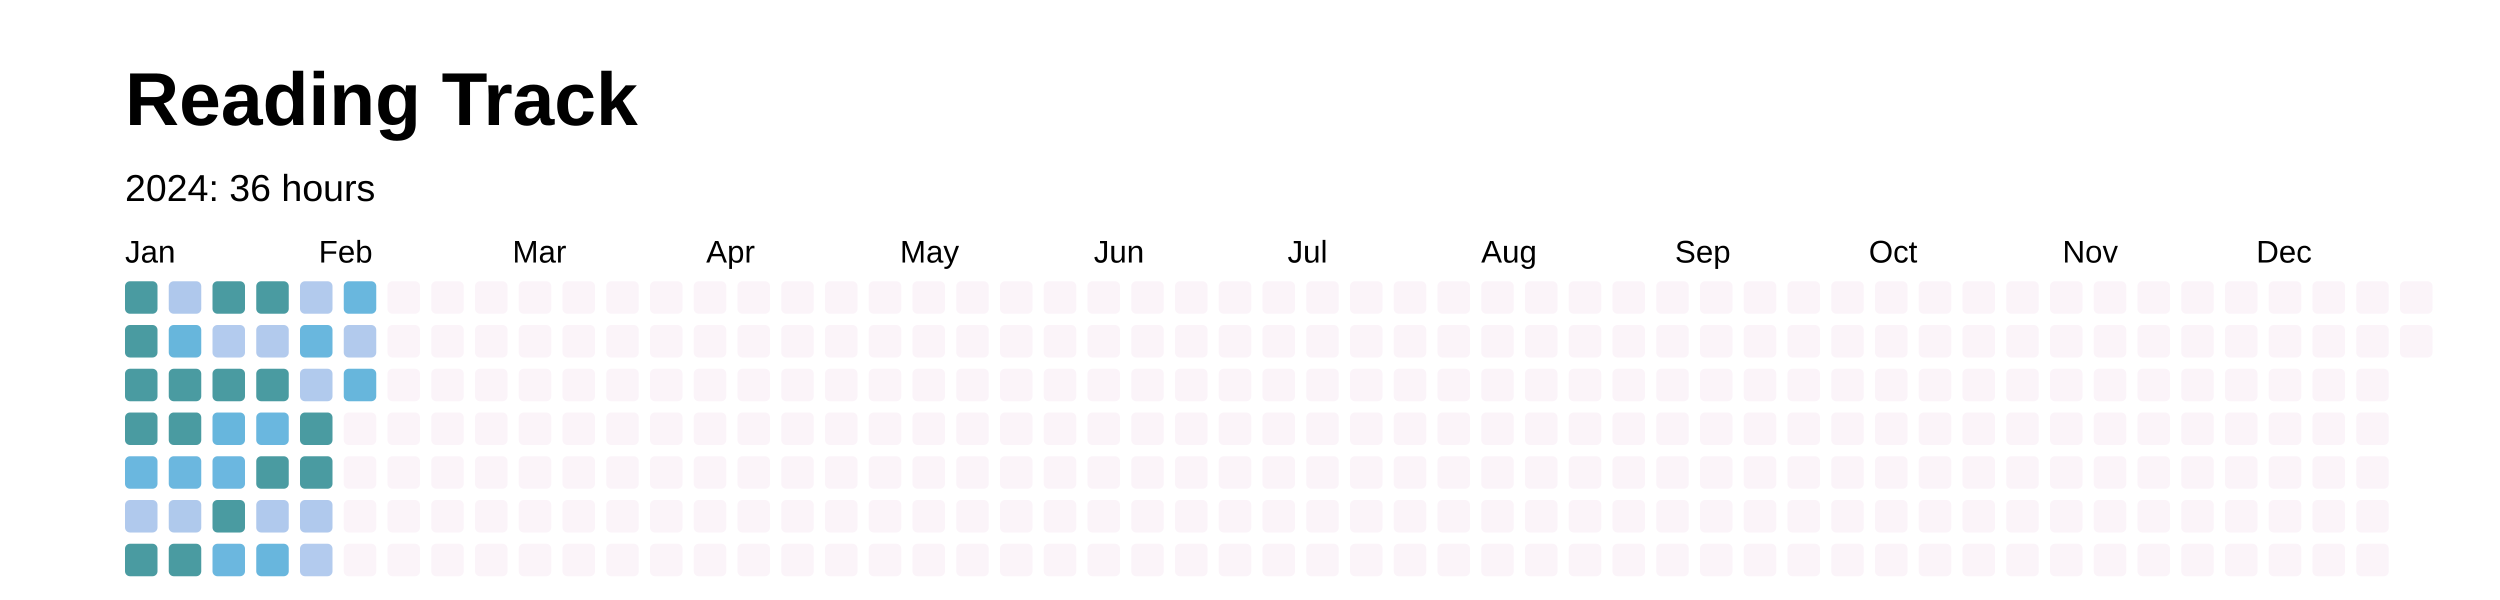
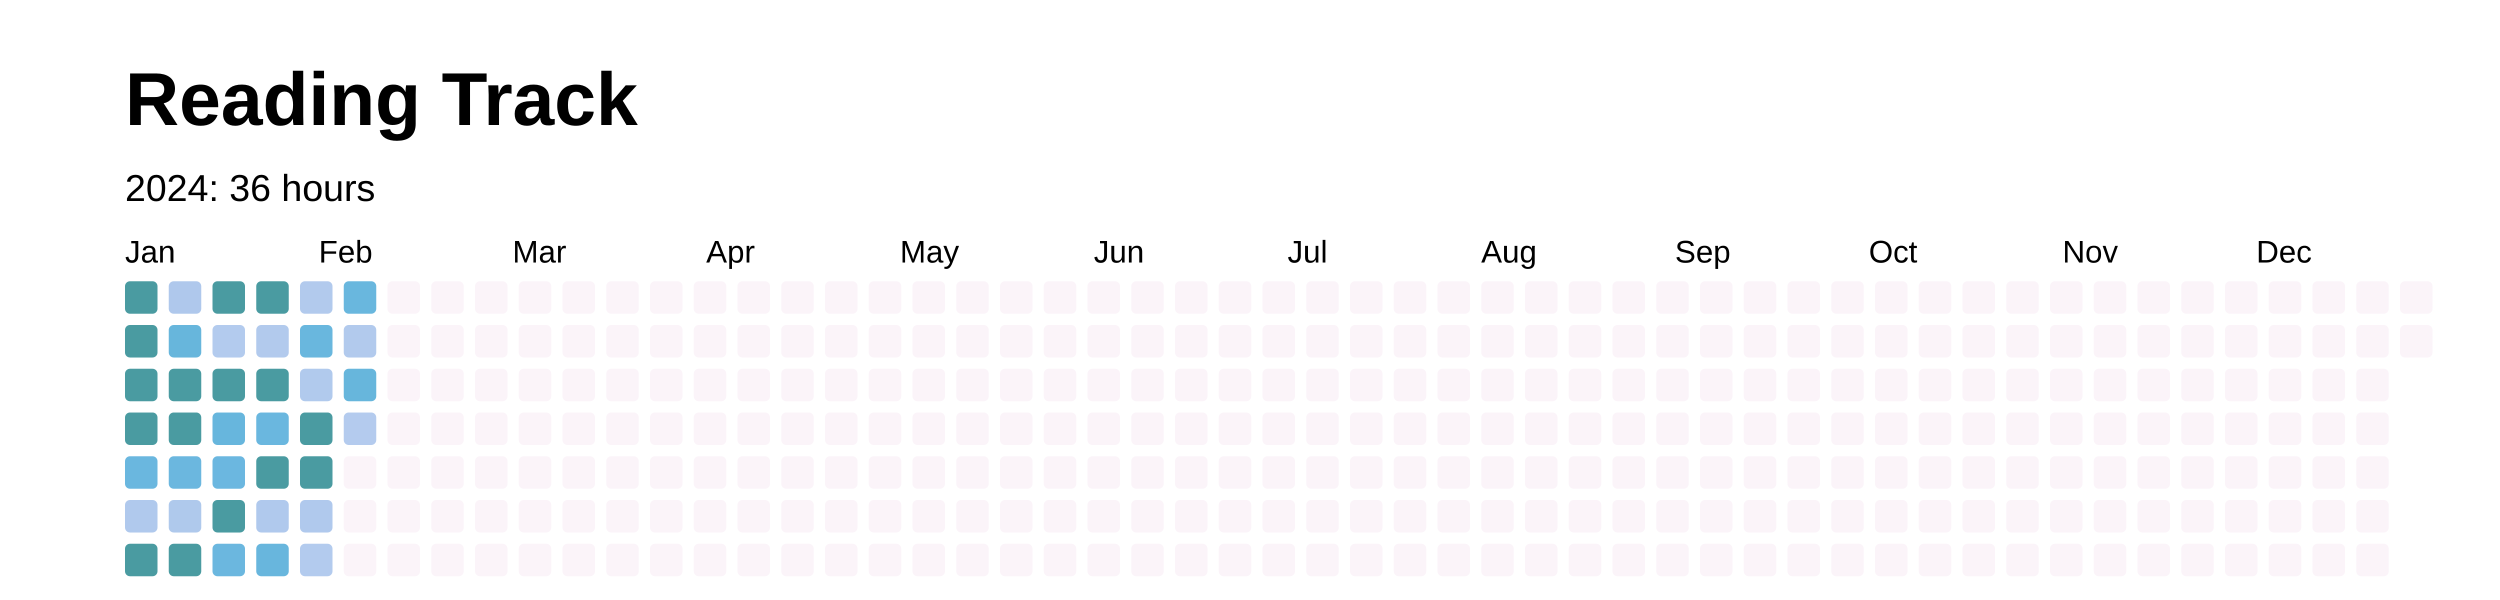
<svg xmlns="http://www.w3.org/2000/svg" baseProfile="full" height="48mm" version="1.1" viewBox="0,0,200,48" width="200mm">
  <defs />
  <rect fill="#FFFFFF" height="48" width="200" x="0" y="0" />
  <text fill="#000000" style="font-size:6px; font-family:Arial; font-weight:bold;" x="10" y="10">Reading Track</text>
  <text dominant-baseline="hanging" fill="#000000" style="font-size:3.0px; font-family:Arial;" x="10" y="14">2024: 36 hours</text>
  <text fill="#000000" style="font-size:2.5px; font-family:Arial" x="10.0" y="21.0">Jan</text>
  <text fill="#000000" style="font-size:2.5px; font-family:Arial" x="25.5" y="21.0">Feb</text>
  <text fill="#000000" style="font-size:2.5px; font-family:Arial" x="41.0" y="21.0">Mar</text>
  <text fill="#000000" style="font-size:2.5px; font-family:Arial" x="56.5" y="21.0">Apr</text>
  <text fill="#000000" style="font-size:2.5px; font-family:Arial" x="72.0" y="21.0">May</text>
  <text fill="#000000" style="font-size:2.5px; font-family:Arial" x="87.5" y="21.0">Jun</text>
  <text fill="#000000" style="font-size:2.5px; font-family:Arial" x="103.0" y="21.0">Jul</text>
  <text fill="#000000" style="font-size:2.5px; font-family:Arial" x="118.5" y="21.0">Aug</text>
  <text fill="#000000" style="font-size:2.5px; font-family:Arial" x="134.0" y="21.0">Sep</text>
  <text fill="#000000" style="font-size:2.5px; font-family:Arial" x="149.5" y="21.0">Oct</text>
  <text fill="#000000" style="font-size:2.5px; font-family:Arial" x="165.0" y="21.0">Nov</text>
  <text fill="#000000" style="font-size:2.5px; font-family:Arial" x="180.5" y="21.0">Dec</text>
  <rect fill="#4a9ba1" height="2.6" rx="0.4" ry="0.4" width="2.6" x="10.0" y="22.5" />
  <rect fill="#4a9ba1" height="2.6" rx="0.4" ry="0.4" width="2.6" x="10.0" y="26.0" />
  <rect fill="#4a9ba1" height="2.6" rx="0.4" ry="0.4" width="2.6" x="10.0" y="29.5" />
  <rect fill="#4a9ba1" height="2.6" rx="0.4" ry="0.4" width="2.6" x="10.0" y="33.0" />
  <rect fill="#6ab7df" height="2.6" rx="0.4" ry="0.4" width="2.6" x="10.0" y="36.5" />
  <rect fill="#b0c9ed" height="2.6" rx="0.4" ry="0.4" width="2.6" x="10.0" y="40.0" />
  <rect fill="#4a9ba1" height="2.6" rx="0.4" ry="0.4" width="2.6" x="10.0" y="43.5" />
  <rect fill="#afc8ec" height="2.6" rx="0.4" ry="0.4" width="2.6" x="13.5" y="22.5" />
  <rect fill="#67b6dc" height="2.6" rx="0.4" ry="0.4" width="2.6" x="13.5" y="26.0" />
  <rect fill="#4a9ba1" height="2.6" rx="0.4" ry="0.4" width="2.6" x="13.5" y="29.5" />
  <rect fill="#4a9ba1" height="2.6" rx="0.4" ry="0.4" width="2.6" x="13.5" y="33.0" />
  <rect fill="#6bb7df" height="2.6" rx="0.4" ry="0.4" width="2.6" x="13.5" y="36.5" />
  <rect fill="#afc9ec" height="2.6" rx="0.4" ry="0.4" width="2.6" x="13.5" y="40.0" />
  <rect fill="#4a9ba1" height="2.6" rx="0.4" ry="0.4" width="2.6" x="13.5" y="43.5" />
  <rect fill="#4a9ba1" height="2.6" rx="0.4" ry="0.4" width="2.6" x="17.0" y="22.5" />
  <rect fill="#b3cbee" height="2.6" rx="0.4" ry="0.4" width="2.6" x="17.0" y="26.0" />
  <rect fill="#4a9ba1" height="2.6" rx="0.4" ry="0.4" width="2.6" x="17.0" y="29.5" />
  <rect fill="#67b6dd" height="2.6" rx="0.4" ry="0.4" width="2.6" x="17.0" y="33.0" />
  <rect fill="#6bb7e0" height="2.6" rx="0.4" ry="0.4" width="2.6" x="17.0" y="36.5" />
  <rect fill="#4a9ba1" height="2.6" rx="0.4" ry="0.4" width="2.6" x="17.0" y="40.0" />
  <rect fill="#6bb7df" height="2.6" rx="0.4" ry="0.4" width="2.6" x="17.0" y="43.5" />
  <rect fill="#4a9ba1" height="2.6" rx="0.4" ry="0.4" width="2.6" x="20.5" y="22.5" />
  <rect fill="#b2caed" height="2.6" rx="0.4" ry="0.4" width="2.6" x="20.5" y="26.0" />
  <rect fill="#4a9ba1" height="2.6" rx="0.4" ry="0.4" width="2.6" x="20.5" y="29.5" />
  <rect fill="#6ab7df" height="2.6" rx="0.4" ry="0.4" width="2.6" x="20.5" y="33.0" />
  <rect fill="#4a9ba1" height="2.6" rx="0.4" ry="0.4" width="2.6" x="20.5" y="36.5" />
  <rect fill="#b0c9ed" height="2.6" rx="0.4" ry="0.4" width="2.6" x="20.5" y="40.0" />
  <rect fill="#68b6dd" height="2.6" rx="0.4" ry="0.4" width="2.6" x="20.5" y="43.5" />
  <rect fill="#b2caed" height="2.6" rx="0.4" ry="0.4" width="2.6" x="24.0" y="22.5" />
  <rect fill="#69b7de" height="2.6" rx="0.4" ry="0.4" width="2.6" x="24.0" y="26.0" />
  <rect fill="#b1caed" height="2.6" rx="0.4" ry="0.4" width="2.6" x="24.0" y="29.5" />
  <rect fill="#4a9ba1" height="2.6" rx="0.4" ry="0.4" width="2.6" x="24.0" y="33.0" />
  <rect fill="#4a9ba1" height="2.6" rx="0.4" ry="0.4" width="2.6" x="24.0" y="36.5" />
  <rect fill="#b0c9ed" height="2.6" rx="0.4" ry="0.4" width="2.6" x="24.0" y="40.0" />
  <rect fill="#b3cbee" height="2.6" rx="0.4" ry="0.4" width="2.6" x="24.0" y="43.5" />
  <rect fill="#69b7de" height="2.6" rx="0.4" ry="0.4" width="2.6" x="27.5" y="22.5" />
  <rect fill="#b2caed" height="2.6" rx="0.4" ry="0.4" width="2.6" x="27.5" y="26.0" />
  <rect fill="#67b6dc" height="2.6" rx="0.4" ry="0.4" width="2.6" x="27.5" y="29.5" />
-   <rect fill="#FBF4F9" height="2.6" rx="0.4" ry="0.4" width="2.6" x="27.5" y="33.0" />
+   <rect fill="#b4cbee" height="2.6" rx="0.4" ry="0.4" width="2.6" x="27.5" y="33.0" />
  <rect fill="#FBF4F9" height="2.6" rx="0.4" ry="0.4" width="2.6" x="27.5" y="36.5" />
  <rect fill="#FBF4F9" height="2.6" rx="0.4" ry="0.4" width="2.6" x="27.5" y="40.0" />
  <rect fill="#FBF4F9" height="2.6" rx="0.4" ry="0.4" width="2.6" x="27.5" y="43.5" />
  <rect fill="#FBF4F9" height="2.6" rx="0.4" ry="0.4" width="2.6" x="31.0" y="22.5" />
  <rect fill="#FBF4F9" height="2.6" rx="0.4" ry="0.4" width="2.6" x="31.0" y="26.0" />
  <rect fill="#FBF4F9" height="2.6" rx="0.4" ry="0.4" width="2.6" x="31.0" y="29.5" />
  <rect fill="#FBF4F9" height="2.6" rx="0.4" ry="0.4" width="2.6" x="31.0" y="33.0" />
  <rect fill="#FBF4F9" height="2.6" rx="0.4" ry="0.4" width="2.6" x="31.0" y="36.5" />
  <rect fill="#FBF4F9" height="2.6" rx="0.4" ry="0.4" width="2.6" x="31.0" y="40.0" />
  <rect fill="#FBF4F9" height="2.6" rx="0.4" ry="0.4" width="2.6" x="31.0" y="43.5" />
  <rect fill="#FBF4F9" height="2.6" rx="0.4" ry="0.4" width="2.6" x="34.5" y="22.5" />
  <rect fill="#FBF4F9" height="2.6" rx="0.4" ry="0.4" width="2.6" x="34.5" y="26.0" />
  <rect fill="#FBF4F9" height="2.6" rx="0.4" ry="0.4" width="2.6" x="34.5" y="29.5" />
  <rect fill="#FBF4F9" height="2.6" rx="0.4" ry="0.4" width="2.6" x="34.5" y="33.0" />
  <rect fill="#FBF4F9" height="2.6" rx="0.4" ry="0.4" width="2.6" x="34.5" y="36.5" />
  <rect fill="#FBF4F9" height="2.6" rx="0.4" ry="0.4" width="2.6" x="34.5" y="40.0" />
  <rect fill="#FBF4F9" height="2.6" rx="0.4" ry="0.4" width="2.6" x="34.5" y="43.5" />
  <rect fill="#FBF4F9" height="2.6" rx="0.4" ry="0.4" width="2.6" x="38.0" y="22.5" />
  <rect fill="#FBF4F9" height="2.6" rx="0.4" ry="0.4" width="2.6" x="38.0" y="26.0" />
  <rect fill="#FBF4F9" height="2.6" rx="0.4" ry="0.4" width="2.6" x="38.0" y="29.5" />
  <rect fill="#FBF4F9" height="2.6" rx="0.4" ry="0.4" width="2.6" x="38.0" y="33.0" />
  <rect fill="#FBF4F9" height="2.6" rx="0.4" ry="0.4" width="2.6" x="38.0" y="36.5" />
  <rect fill="#FBF4F9" height="2.6" rx="0.4" ry="0.4" width="2.6" x="38.0" y="40.0" />
  <rect fill="#FBF4F9" height="2.6" rx="0.4" ry="0.4" width="2.6" x="38.0" y="43.5" />
  <rect fill="#FBF4F9" height="2.6" rx="0.4" ry="0.4" width="2.6" x="41.5" y="22.5" />
  <rect fill="#FBF4F9" height="2.6" rx="0.4" ry="0.4" width="2.6" x="41.5" y="26.0" />
  <rect fill="#FBF4F9" height="2.6" rx="0.4" ry="0.4" width="2.6" x="41.5" y="29.5" />
  <rect fill="#FBF4F9" height="2.6" rx="0.4" ry="0.4" width="2.6" x="41.5" y="33.0" />
  <rect fill="#FBF4F9" height="2.6" rx="0.4" ry="0.4" width="2.6" x="41.5" y="36.5" />
  <rect fill="#FBF4F9" height="2.6" rx="0.4" ry="0.4" width="2.6" x="41.5" y="40.0" />
  <rect fill="#FBF4F9" height="2.6" rx="0.4" ry="0.4" width="2.6" x="41.5" y="43.5" />
  <rect fill="#FBF4F9" height="2.6" rx="0.4" ry="0.4" width="2.6" x="45.0" y="22.5" />
  <rect fill="#FBF4F9" height="2.6" rx="0.4" ry="0.4" width="2.6" x="45.0" y="26.0" />
  <rect fill="#FBF4F9" height="2.6" rx="0.4" ry="0.4" width="2.6" x="45.0" y="29.5" />
  <rect fill="#FBF4F9" height="2.6" rx="0.4" ry="0.4" width="2.6" x="45.0" y="33.0" />
  <rect fill="#FBF4F9" height="2.6" rx="0.4" ry="0.4" width="2.6" x="45.0" y="36.5" />
  <rect fill="#FBF4F9" height="2.6" rx="0.4" ry="0.4" width="2.6" x="45.0" y="40.0" />
  <rect fill="#FBF4F9" height="2.6" rx="0.4" ry="0.4" width="2.6" x="45.0" y="43.5" />
  <rect fill="#FBF4F9" height="2.6" rx="0.4" ry="0.4" width="2.6" x="48.5" y="22.5" />
  <rect fill="#FBF4F9" height="2.6" rx="0.4" ry="0.4" width="2.6" x="48.5" y="26.0" />
  <rect fill="#FBF4F9" height="2.6" rx="0.4" ry="0.4" width="2.6" x="48.5" y="29.5" />
  <rect fill="#FBF4F9" height="2.6" rx="0.4" ry="0.4" width="2.6" x="48.5" y="33.0" />
  <rect fill="#FBF4F9" height="2.6" rx="0.4" ry="0.4" width="2.6" x="48.5" y="36.5" />
  <rect fill="#FBF4F9" height="2.6" rx="0.4" ry="0.4" width="2.6" x="48.5" y="40.0" />
  <rect fill="#FBF4F9" height="2.6" rx="0.4" ry="0.4" width="2.6" x="48.5" y="43.5" />
  <rect fill="#FBF4F9" height="2.6" rx="0.4" ry="0.4" width="2.6" x="52.0" y="22.5" />
  <rect fill="#FBF4F9" height="2.6" rx="0.4" ry="0.4" width="2.6" x="52.0" y="26.0" />
  <rect fill="#FBF4F9" height="2.6" rx="0.4" ry="0.4" width="2.6" x="52.0" y="29.5" />
  <rect fill="#FBF4F9" height="2.6" rx="0.4" ry="0.4" width="2.6" x="52.0" y="33.0" />
  <rect fill="#FBF4F9" height="2.6" rx="0.4" ry="0.4" width="2.6" x="52.0" y="36.5" />
  <rect fill="#FBF4F9" height="2.6" rx="0.4" ry="0.4" width="2.6" x="52.0" y="40.0" />
  <rect fill="#FBF4F9" height="2.6" rx="0.4" ry="0.4" width="2.6" x="52.0" y="43.5" />
  <rect fill="#FBF4F9" height="2.6" rx="0.4" ry="0.4" width="2.6" x="55.5" y="22.5" />
  <rect fill="#FBF4F9" height="2.6" rx="0.4" ry="0.4" width="2.6" x="55.5" y="26.0" />
  <rect fill="#FBF4F9" height="2.6" rx="0.4" ry="0.4" width="2.6" x="55.5" y="29.5" />
  <rect fill="#FBF4F9" height="2.6" rx="0.4" ry="0.4" width="2.6" x="55.5" y="33.0" />
  <rect fill="#FBF4F9" height="2.6" rx="0.4" ry="0.4" width="2.6" x="55.5" y="36.5" />
  <rect fill="#FBF4F9" height="2.6" rx="0.4" ry="0.4" width="2.6" x="55.5" y="40.0" />
  <rect fill="#FBF4F9" height="2.6" rx="0.4" ry="0.4" width="2.6" x="55.5" y="43.5" />
  <rect fill="#FBF4F9" height="2.6" rx="0.4" ry="0.4" width="2.6" x="59.0" y="22.5" />
  <rect fill="#FBF4F9" height="2.6" rx="0.4" ry="0.4" width="2.6" x="59.0" y="26.0" />
  <rect fill="#FBF4F9" height="2.6" rx="0.4" ry="0.4" width="2.6" x="59.0" y="29.5" />
  <rect fill="#FBF4F9" height="2.6" rx="0.4" ry="0.4" width="2.6" x="59.0" y="33.0" />
  <rect fill="#FBF4F9" height="2.6" rx="0.4" ry="0.4" width="2.6" x="59.0" y="36.5" />
  <rect fill="#FBF4F9" height="2.6" rx="0.4" ry="0.4" width="2.6" x="59.0" y="40.0" />
  <rect fill="#FBF4F9" height="2.6" rx="0.4" ry="0.4" width="2.6" x="59.0" y="43.5" />
  <rect fill="#FBF4F9" height="2.6" rx="0.4" ry="0.4" width="2.6" x="62.5" y="22.5" />
  <rect fill="#FBF4F9" height="2.6" rx="0.4" ry="0.4" width="2.6" x="62.5" y="26.0" />
  <rect fill="#FBF4F9" height="2.6" rx="0.4" ry="0.4" width="2.6" x="62.5" y="29.5" />
  <rect fill="#FBF4F9" height="2.6" rx="0.4" ry="0.4" width="2.6" x="62.5" y="33.0" />
  <rect fill="#FBF4F9" height="2.6" rx="0.4" ry="0.4" width="2.6" x="62.5" y="36.5" />
  <rect fill="#FBF4F9" height="2.6" rx="0.4" ry="0.4" width="2.6" x="62.5" y="40.0" />
  <rect fill="#FBF4F9" height="2.6" rx="0.4" ry="0.4" width="2.6" x="62.5" y="43.5" />
  <rect fill="#FBF4F9" height="2.6" rx="0.4" ry="0.4" width="2.6" x="66.0" y="22.5" />
  <rect fill="#FBF4F9" height="2.6" rx="0.4" ry="0.4" width="2.6" x="66.0" y="26.0" />
  <rect fill="#FBF4F9" height="2.6" rx="0.4" ry="0.4" width="2.6" x="66.0" y="29.5" />
  <rect fill="#FBF4F9" height="2.6" rx="0.4" ry="0.4" width="2.6" x="66.0" y="33.0" />
  <rect fill="#FBF4F9" height="2.6" rx="0.4" ry="0.4" width="2.6" x="66.0" y="36.5" />
  <rect fill="#FBF4F9" height="2.6" rx="0.4" ry="0.4" width="2.6" x="66.0" y="40.0" />
  <rect fill="#FBF4F9" height="2.6" rx="0.4" ry="0.4" width="2.6" x="66.0" y="43.5" />
  <rect fill="#FBF4F9" height="2.6" rx="0.4" ry="0.4" width="2.6" x="69.5" y="22.5" />
  <rect fill="#FBF4F9" height="2.6" rx="0.4" ry="0.4" width="2.6" x="69.5" y="26.0" />
  <rect fill="#FBF4F9" height="2.6" rx="0.4" ry="0.4" width="2.6" x="69.5" y="29.5" />
  <rect fill="#FBF4F9" height="2.6" rx="0.4" ry="0.4" width="2.6" x="69.5" y="33.0" />
  <rect fill="#FBF4F9" height="2.6" rx="0.4" ry="0.4" width="2.6" x="69.5" y="36.5" />
  <rect fill="#FBF4F9" height="2.6" rx="0.4" ry="0.4" width="2.6" x="69.5" y="40.0" />
  <rect fill="#FBF4F9" height="2.6" rx="0.4" ry="0.4" width="2.6" x="69.5" y="43.5" />
  <rect fill="#FBF4F9" height="2.6" rx="0.4" ry="0.4" width="2.6" x="73.0" y="22.5" />
  <rect fill="#FBF4F9" height="2.6" rx="0.4" ry="0.4" width="2.6" x="73.0" y="26.0" />
  <rect fill="#FBF4F9" height="2.6" rx="0.4" ry="0.4" width="2.6" x="73.0" y="29.5" />
  <rect fill="#FBF4F9" height="2.6" rx="0.4" ry="0.4" width="2.6" x="73.0" y="33.0" />
  <rect fill="#FBF4F9" height="2.6" rx="0.4" ry="0.4" width="2.6" x="73.0" y="36.5" />
  <rect fill="#FBF4F9" height="2.6" rx="0.4" ry="0.4" width="2.6" x="73.0" y="40.0" />
  <rect fill="#FBF4F9" height="2.6" rx="0.4" ry="0.4" width="2.6" x="73.0" y="43.5" />
  <rect fill="#FBF4F9" height="2.6" rx="0.4" ry="0.4" width="2.6" x="76.5" y="22.5" />
  <rect fill="#FBF4F9" height="2.6" rx="0.4" ry="0.4" width="2.6" x="76.5" y="26.0" />
  <rect fill="#FBF4F9" height="2.6" rx="0.4" ry="0.4" width="2.6" x="76.5" y="29.5" />
  <rect fill="#FBF4F9" height="2.6" rx="0.4" ry="0.4" width="2.6" x="76.5" y="33.0" />
  <rect fill="#FBF4F9" height="2.6" rx="0.4" ry="0.4" width="2.6" x="76.5" y="36.5" />
  <rect fill="#FBF4F9" height="2.6" rx="0.4" ry="0.4" width="2.6" x="76.5" y="40.0" />
  <rect fill="#FBF4F9" height="2.6" rx="0.4" ry="0.4" width="2.6" x="76.5" y="43.5" />
  <rect fill="#FBF4F9" height="2.6" rx="0.4" ry="0.4" width="2.6" x="80.0" y="22.5" />
  <rect fill="#FBF4F9" height="2.6" rx="0.4" ry="0.4" width="2.6" x="80.0" y="26.0" />
  <rect fill="#FBF4F9" height="2.6" rx="0.4" ry="0.4" width="2.6" x="80.0" y="29.5" />
  <rect fill="#FBF4F9" height="2.6" rx="0.4" ry="0.4" width="2.6" x="80.0" y="33.0" />
  <rect fill="#FBF4F9" height="2.6" rx="0.4" ry="0.4" width="2.6" x="80.0" y="36.5" />
  <rect fill="#FBF4F9" height="2.6" rx="0.4" ry="0.4" width="2.6" x="80.0" y="40.0" />
  <rect fill="#FBF4F9" height="2.6" rx="0.4" ry="0.4" width="2.6" x="80.0" y="43.5" />
  <rect fill="#FBF4F9" height="2.6" rx="0.4" ry="0.4" width="2.6" x="83.5" y="22.5" />
  <rect fill="#FBF4F9" height="2.6" rx="0.4" ry="0.4" width="2.6" x="83.5" y="26.0" />
  <rect fill="#FBF4F9" height="2.6" rx="0.4" ry="0.4" width="2.6" x="83.5" y="29.5" />
  <rect fill="#FBF4F9" height="2.6" rx="0.4" ry="0.4" width="2.6" x="83.5" y="33.0" />
  <rect fill="#FBF4F9" height="2.6" rx="0.4" ry="0.4" width="2.6" x="83.5" y="36.5" />
  <rect fill="#FBF4F9" height="2.6" rx="0.4" ry="0.4" width="2.6" x="83.5" y="40.0" />
  <rect fill="#FBF4F9" height="2.6" rx="0.4" ry="0.4" width="2.6" x="83.5" y="43.5" />
  <rect fill="#FBF4F9" height="2.6" rx="0.4" ry="0.4" width="2.6" x="87.0" y="22.5" />
  <rect fill="#FBF4F9" height="2.6" rx="0.4" ry="0.4" width="2.6" x="87.0" y="26.0" />
  <rect fill="#FBF4F9" height="2.6" rx="0.4" ry="0.4" width="2.6" x="87.0" y="29.5" />
  <rect fill="#FBF4F9" height="2.6" rx="0.4" ry="0.4" width="2.6" x="87.0" y="33.0" />
  <rect fill="#FBF4F9" height="2.6" rx="0.4" ry="0.4" width="2.6" x="87.0" y="36.5" />
  <rect fill="#FBF4F9" height="2.6" rx="0.4" ry="0.4" width="2.6" x="87.0" y="40.0" />
  <rect fill="#FBF4F9" height="2.6" rx="0.4" ry="0.4" width="2.6" x="87.0" y="43.5" />
  <rect fill="#FBF4F9" height="2.6" rx="0.4" ry="0.4" width="2.6" x="90.5" y="22.5" />
  <rect fill="#FBF4F9" height="2.6" rx="0.4" ry="0.4" width="2.6" x="90.5" y="26.0" />
  <rect fill="#FBF4F9" height="2.6" rx="0.4" ry="0.4" width="2.6" x="90.5" y="29.5" />
  <rect fill="#FBF4F9" height="2.6" rx="0.4" ry="0.4" width="2.6" x="90.5" y="33.0" />
  <rect fill="#FBF4F9" height="2.6" rx="0.4" ry="0.4" width="2.6" x="90.5" y="36.5" />
  <rect fill="#FBF4F9" height="2.6" rx="0.4" ry="0.4" width="2.6" x="90.5" y="40.0" />
  <rect fill="#FBF4F9" height="2.6" rx="0.4" ry="0.4" width="2.6" x="90.5" y="43.5" />
  <rect fill="#FBF4F9" height="2.6" rx="0.4" ry="0.4" width="2.6" x="94.0" y="22.5" />
  <rect fill="#FBF4F9" height="2.6" rx="0.4" ry="0.4" width="2.6" x="94.0" y="26.0" />
  <rect fill="#FBF4F9" height="2.6" rx="0.4" ry="0.4" width="2.6" x="94.0" y="29.5" />
  <rect fill="#FBF4F9" height="2.6" rx="0.4" ry="0.4" width="2.6" x="94.0" y="33.0" />
  <rect fill="#FBF4F9" height="2.6" rx="0.4" ry="0.4" width="2.6" x="94.0" y="36.5" />
  <rect fill="#FBF4F9" height="2.6" rx="0.4" ry="0.4" width="2.6" x="94.0" y="40.0" />
  <rect fill="#FBF4F9" height="2.6" rx="0.4" ry="0.4" width="2.6" x="94.0" y="43.5" />
  <rect fill="#FBF4F9" height="2.6" rx="0.4" ry="0.4" width="2.6" x="97.5" y="22.5" />
  <rect fill="#FBF4F9" height="2.6" rx="0.4" ry="0.4" width="2.6" x="97.5" y="26.0" />
  <rect fill="#FBF4F9" height="2.6" rx="0.4" ry="0.4" width="2.6" x="97.5" y="29.5" />
  <rect fill="#FBF4F9" height="2.6" rx="0.4" ry="0.4" width="2.6" x="97.5" y="33.0" />
  <rect fill="#FBF4F9" height="2.6" rx="0.4" ry="0.4" width="2.6" x="97.5" y="36.5" />
  <rect fill="#FBF4F9" height="2.6" rx="0.4" ry="0.4" width="2.6" x="97.5" y="40.0" />
  <rect fill="#FBF4F9" height="2.6" rx="0.4" ry="0.4" width="2.6" x="97.5" y="43.5" />
  <rect fill="#FBF4F9" height="2.6" rx="0.4" ry="0.4" width="2.6" x="101.0" y="22.5" />
  <rect fill="#FBF4F9" height="2.6" rx="0.4" ry="0.4" width="2.6" x="101.0" y="26.0" />
  <rect fill="#FBF4F9" height="2.6" rx="0.4" ry="0.4" width="2.6" x="101.0" y="29.5" />
  <rect fill="#FBF4F9" height="2.6" rx="0.4" ry="0.4" width="2.6" x="101.0" y="33.0" />
  <rect fill="#FBF4F9" height="2.6" rx="0.4" ry="0.4" width="2.6" x="101.0" y="36.5" />
  <rect fill="#FBF4F9" height="2.6" rx="0.4" ry="0.4" width="2.6" x="101.0" y="40.0" />
  <rect fill="#FBF4F9" height="2.6" rx="0.4" ry="0.4" width="2.6" x="101.0" y="43.5" />
  <rect fill="#FBF4F9" height="2.6" rx="0.4" ry="0.4" width="2.6" x="104.5" y="22.5" />
  <rect fill="#FBF4F9" height="2.6" rx="0.4" ry="0.4" width="2.6" x="104.5" y="26.0" />
  <rect fill="#FBF4F9" height="2.6" rx="0.4" ry="0.4" width="2.6" x="104.5" y="29.5" />
  <rect fill="#FBF4F9" height="2.6" rx="0.4" ry="0.4" width="2.6" x="104.5" y="33.0" />
  <rect fill="#FBF4F9" height="2.6" rx="0.4" ry="0.4" width="2.6" x="104.5" y="36.5" />
  <rect fill="#FBF4F9" height="2.6" rx="0.4" ry="0.4" width="2.6" x="104.5" y="40.0" />
  <rect fill="#FBF4F9" height="2.6" rx="0.4" ry="0.4" width="2.6" x="104.5" y="43.5" />
  <rect fill="#FBF4F9" height="2.6" rx="0.4" ry="0.4" width="2.6" x="108.0" y="22.5" />
  <rect fill="#FBF4F9" height="2.6" rx="0.4" ry="0.4" width="2.6" x="108.0" y="26.0" />
  <rect fill="#FBF4F9" height="2.6" rx="0.4" ry="0.4" width="2.6" x="108.0" y="29.5" />
  <rect fill="#FBF4F9" height="2.6" rx="0.4" ry="0.4" width="2.6" x="108.0" y="33.0" />
  <rect fill="#FBF4F9" height="2.6" rx="0.4" ry="0.4" width="2.6" x="108.0" y="36.5" />
  <rect fill="#FBF4F9" height="2.6" rx="0.4" ry="0.4" width="2.6" x="108.0" y="40.0" />
  <rect fill="#FBF4F9" height="2.6" rx="0.4" ry="0.4" width="2.6" x="108.0" y="43.5" />
  <rect fill="#FBF4F9" height="2.6" rx="0.4" ry="0.4" width="2.6" x="111.5" y="22.5" />
  <rect fill="#FBF4F9" height="2.6" rx="0.4" ry="0.4" width="2.6" x="111.5" y="26.0" />
  <rect fill="#FBF4F9" height="2.6" rx="0.4" ry="0.4" width="2.6" x="111.5" y="29.5" />
  <rect fill="#FBF4F9" height="2.6" rx="0.4" ry="0.4" width="2.6" x="111.5" y="33.0" />
  <rect fill="#FBF4F9" height="2.6" rx="0.4" ry="0.4" width="2.6" x="111.5" y="36.5" />
  <rect fill="#FBF4F9" height="2.6" rx="0.4" ry="0.4" width="2.6" x="111.5" y="40.0" />
  <rect fill="#FBF4F9" height="2.6" rx="0.4" ry="0.4" width="2.6" x="111.5" y="43.5" />
  <rect fill="#FBF4F9" height="2.6" rx="0.4" ry="0.4" width="2.6" x="115.0" y="22.5" />
  <rect fill="#FBF4F9" height="2.6" rx="0.4" ry="0.4" width="2.6" x="115.0" y="26.0" />
  <rect fill="#FBF4F9" height="2.6" rx="0.4" ry="0.4" width="2.6" x="115.0" y="29.5" />
  <rect fill="#FBF4F9" height="2.6" rx="0.4" ry="0.4" width="2.6" x="115.0" y="33.0" />
  <rect fill="#FBF4F9" height="2.6" rx="0.4" ry="0.4" width="2.6" x="115.0" y="36.5" />
  <rect fill="#FBF4F9" height="2.6" rx="0.4" ry="0.4" width="2.6" x="115.0" y="40.0" />
  <rect fill="#FBF4F9" height="2.6" rx="0.4" ry="0.4" width="2.6" x="115.0" y="43.5" />
  <rect fill="#FBF4F9" height="2.6" rx="0.4" ry="0.4" width="2.6" x="118.5" y="22.5" />
  <rect fill="#FBF4F9" height="2.6" rx="0.4" ry="0.4" width="2.6" x="118.5" y="26.0" />
  <rect fill="#FBF4F9" height="2.6" rx="0.4" ry="0.4" width="2.6" x="118.5" y="29.5" />
  <rect fill="#FBF4F9" height="2.6" rx="0.4" ry="0.4" width="2.6" x="118.5" y="33.0" />
  <rect fill="#FBF4F9" height="2.6" rx="0.4" ry="0.4" width="2.6" x="118.5" y="36.5" />
  <rect fill="#FBF4F9" height="2.6" rx="0.4" ry="0.4" width="2.6" x="118.5" y="40.0" />
  <rect fill="#FBF4F9" height="2.6" rx="0.4" ry="0.4" width="2.6" x="118.5" y="43.5" />
  <rect fill="#FBF4F9" height="2.6" rx="0.4" ry="0.4" width="2.6" x="122.0" y="22.5" />
  <rect fill="#FBF4F9" height="2.6" rx="0.4" ry="0.4" width="2.6" x="122.0" y="26.0" />
  <rect fill="#FBF4F9" height="2.6" rx="0.4" ry="0.4" width="2.6" x="122.0" y="29.5" />
  <rect fill="#FBF4F9" height="2.6" rx="0.4" ry="0.4" width="2.6" x="122.0" y="33.0" />
  <rect fill="#FBF4F9" height="2.6" rx="0.4" ry="0.4" width="2.6" x="122.0" y="36.5" />
  <rect fill="#FBF4F9" height="2.6" rx="0.4" ry="0.4" width="2.6" x="122.0" y="40.0" />
  <rect fill="#FBF4F9" height="2.6" rx="0.4" ry="0.4" width="2.6" x="122.0" y="43.5" />
  <rect fill="#FBF4F9" height="2.6" rx="0.4" ry="0.4" width="2.6" x="125.5" y="22.5" />
  <rect fill="#FBF4F9" height="2.6" rx="0.4" ry="0.4" width="2.6" x="125.5" y="26.0" />
  <rect fill="#FBF4F9" height="2.6" rx="0.4" ry="0.4" width="2.6" x="125.5" y="29.5" />
  <rect fill="#FBF4F9" height="2.6" rx="0.4" ry="0.4" width="2.6" x="125.5" y="33.0" />
  <rect fill="#FBF4F9" height="2.6" rx="0.4" ry="0.4" width="2.6" x="125.5" y="36.5" />
  <rect fill="#FBF4F9" height="2.6" rx="0.4" ry="0.4" width="2.6" x="125.5" y="40.0" />
  <rect fill="#FBF4F9" height="2.6" rx="0.4" ry="0.4" width="2.6" x="125.5" y="43.5" />
  <rect fill="#FBF4F9" height="2.6" rx="0.4" ry="0.4" width="2.6" x="129.0" y="22.5" />
  <rect fill="#FBF4F9" height="2.6" rx="0.4" ry="0.4" width="2.6" x="129.0" y="26.0" />
  <rect fill="#FBF4F9" height="2.6" rx="0.4" ry="0.4" width="2.6" x="129.0" y="29.5" />
  <rect fill="#FBF4F9" height="2.6" rx="0.4" ry="0.4" width="2.6" x="129.0" y="33.0" />
  <rect fill="#FBF4F9" height="2.6" rx="0.4" ry="0.4" width="2.6" x="129.0" y="36.5" />
  <rect fill="#FBF4F9" height="2.6" rx="0.4" ry="0.4" width="2.6" x="129.0" y="40.0" />
  <rect fill="#FBF4F9" height="2.6" rx="0.4" ry="0.4" width="2.6" x="129.0" y="43.5" />
  <rect fill="#FBF4F9" height="2.6" rx="0.4" ry="0.4" width="2.6" x="132.5" y="22.5" />
  <rect fill="#FBF4F9" height="2.6" rx="0.4" ry="0.4" width="2.6" x="132.5" y="26.0" />
  <rect fill="#FBF4F9" height="2.6" rx="0.4" ry="0.4" width="2.6" x="132.5" y="29.5" />
  <rect fill="#FBF4F9" height="2.6" rx="0.4" ry="0.4" width="2.6" x="132.5" y="33.0" />
  <rect fill="#FBF4F9" height="2.6" rx="0.4" ry="0.4" width="2.6" x="132.5" y="36.5" />
  <rect fill="#FBF4F9" height="2.6" rx="0.4" ry="0.4" width="2.6" x="132.5" y="40.0" />
  <rect fill="#FBF4F9" height="2.6" rx="0.4" ry="0.4" width="2.6" x="132.5" y="43.5" />
  <rect fill="#FBF4F9" height="2.6" rx="0.4" ry="0.4" width="2.6" x="136.0" y="22.5" />
  <rect fill="#FBF4F9" height="2.6" rx="0.4" ry="0.4" width="2.6" x="136.0" y="26.0" />
  <rect fill="#FBF4F9" height="2.6" rx="0.4" ry="0.4" width="2.6" x="136.0" y="29.5" />
  <rect fill="#FBF4F9" height="2.6" rx="0.4" ry="0.4" width="2.6" x="136.0" y="33.0" />
  <rect fill="#FBF4F9" height="2.6" rx="0.4" ry="0.4" width="2.6" x="136.0" y="36.5" />
  <rect fill="#FBF4F9" height="2.6" rx="0.4" ry="0.4" width="2.6" x="136.0" y="40.0" />
  <rect fill="#FBF4F9" height="2.6" rx="0.4" ry="0.4" width="2.6" x="136.0" y="43.5" />
  <rect fill="#FBF4F9" height="2.6" rx="0.4" ry="0.4" width="2.6" x="139.5" y="22.5" />
  <rect fill="#FBF4F9" height="2.6" rx="0.4" ry="0.4" width="2.6" x="139.5" y="26.0" />
  <rect fill="#FBF4F9" height="2.6" rx="0.4" ry="0.4" width="2.6" x="139.5" y="29.5" />
  <rect fill="#FBF4F9" height="2.6" rx="0.4" ry="0.4" width="2.6" x="139.5" y="33.0" />
  <rect fill="#FBF4F9" height="2.6" rx="0.4" ry="0.4" width="2.6" x="139.5" y="36.5" />
  <rect fill="#FBF4F9" height="2.6" rx="0.4" ry="0.4" width="2.6" x="139.5" y="40.0" />
  <rect fill="#FBF4F9" height="2.6" rx="0.4" ry="0.4" width="2.6" x="139.5" y="43.5" />
  <rect fill="#FBF4F9" height="2.6" rx="0.4" ry="0.4" width="2.6" x="143.0" y="22.5" />
  <rect fill="#FBF4F9" height="2.6" rx="0.4" ry="0.4" width="2.6" x="143.0" y="26.0" />
  <rect fill="#FBF4F9" height="2.6" rx="0.4" ry="0.4" width="2.6" x="143.0" y="29.5" />
  <rect fill="#FBF4F9" height="2.6" rx="0.4" ry="0.4" width="2.6" x="143.0" y="33.0" />
  <rect fill="#FBF4F9" height="2.6" rx="0.4" ry="0.4" width="2.6" x="143.0" y="36.5" />
  <rect fill="#FBF4F9" height="2.6" rx="0.4" ry="0.4" width="2.6" x="143.0" y="40.0" />
  <rect fill="#FBF4F9" height="2.6" rx="0.4" ry="0.4" width="2.6" x="143.0" y="43.5" />
  <rect fill="#FBF4F9" height="2.6" rx="0.4" ry="0.4" width="2.6" x="146.5" y="22.5" />
  <rect fill="#FBF4F9" height="2.6" rx="0.4" ry="0.4" width="2.6" x="146.5" y="26.0" />
  <rect fill="#FBF4F9" height="2.6" rx="0.4" ry="0.4" width="2.6" x="146.5" y="29.5" />
  <rect fill="#FBF4F9" height="2.6" rx="0.4" ry="0.4" width="2.6" x="146.5" y="33.0" />
  <rect fill="#FBF4F9" height="2.6" rx="0.4" ry="0.4" width="2.6" x="146.5" y="36.5" />
  <rect fill="#FBF4F9" height="2.6" rx="0.4" ry="0.4" width="2.6" x="146.5" y="40.0" />
  <rect fill="#FBF4F9" height="2.6" rx="0.4" ry="0.4" width="2.6" x="146.5" y="43.5" />
  <rect fill="#FBF4F9" height="2.6" rx="0.4" ry="0.4" width="2.6" x="150.0" y="22.5" />
  <rect fill="#FBF4F9" height="2.6" rx="0.4" ry="0.4" width="2.6" x="150.0" y="26.0" />
  <rect fill="#FBF4F9" height="2.6" rx="0.4" ry="0.4" width="2.6" x="150.0" y="29.5" />
  <rect fill="#FBF4F9" height="2.6" rx="0.4" ry="0.4" width="2.6" x="150.0" y="33.0" />
  <rect fill="#FBF4F9" height="2.6" rx="0.4" ry="0.4" width="2.6" x="150.0" y="36.5" />
  <rect fill="#FBF4F9" height="2.6" rx="0.4" ry="0.4" width="2.6" x="150.0" y="40.0" />
  <rect fill="#FBF4F9" height="2.6" rx="0.4" ry="0.4" width="2.6" x="150.0" y="43.5" />
  <rect fill="#FBF4F9" height="2.6" rx="0.4" ry="0.4" width="2.6" x="153.5" y="22.5" />
  <rect fill="#FBF4F9" height="2.6" rx="0.4" ry="0.4" width="2.6" x="153.5" y="26.0" />
  <rect fill="#FBF4F9" height="2.6" rx="0.4" ry="0.4" width="2.6" x="153.5" y="29.5" />
  <rect fill="#FBF4F9" height="2.6" rx="0.4" ry="0.4" width="2.6" x="153.5" y="33.0" />
  <rect fill="#FBF4F9" height="2.6" rx="0.4" ry="0.4" width="2.6" x="153.5" y="36.5" />
  <rect fill="#FBF4F9" height="2.6" rx="0.4" ry="0.4" width="2.6" x="153.5" y="40.0" />
  <rect fill="#FBF4F9" height="2.6" rx="0.4" ry="0.4" width="2.6" x="153.5" y="43.5" />
  <rect fill="#FBF4F9" height="2.6" rx="0.4" ry="0.4" width="2.6" x="157.0" y="22.5" />
  <rect fill="#FBF4F9" height="2.6" rx="0.4" ry="0.4" width="2.6" x="157.0" y="26.0" />
  <rect fill="#FBF4F9" height="2.6" rx="0.4" ry="0.4" width="2.6" x="157.0" y="29.5" />
  <rect fill="#FBF4F9" height="2.6" rx="0.4" ry="0.4" width="2.6" x="157.0" y="33.0" />
  <rect fill="#FBF4F9" height="2.6" rx="0.4" ry="0.4" width="2.6" x="157.0" y="36.5" />
  <rect fill="#FBF4F9" height="2.6" rx="0.4" ry="0.4" width="2.6" x="157.0" y="40.0" />
  <rect fill="#FBF4F9" height="2.6" rx="0.4" ry="0.4" width="2.6" x="157.0" y="43.5" />
  <rect fill="#FBF4F9" height="2.6" rx="0.4" ry="0.4" width="2.6" x="160.5" y="22.5" />
  <rect fill="#FBF4F9" height="2.6" rx="0.4" ry="0.4" width="2.6" x="160.5" y="26.0" />
  <rect fill="#FBF4F9" height="2.6" rx="0.4" ry="0.4" width="2.6" x="160.5" y="29.5" />
  <rect fill="#FBF4F9" height="2.6" rx="0.4" ry="0.4" width="2.6" x="160.5" y="33.0" />
  <rect fill="#FBF4F9" height="2.6" rx="0.4" ry="0.4" width="2.6" x="160.5" y="36.5" />
  <rect fill="#FBF4F9" height="2.6" rx="0.4" ry="0.4" width="2.6" x="160.5" y="40.0" />
  <rect fill="#FBF4F9" height="2.6" rx="0.4" ry="0.4" width="2.6" x="160.5" y="43.5" />
  <rect fill="#FBF4F9" height="2.6" rx="0.4" ry="0.4" width="2.6" x="164.0" y="22.5" />
  <rect fill="#FBF4F9" height="2.6" rx="0.4" ry="0.4" width="2.6" x="164.0" y="26.0" />
  <rect fill="#FBF4F9" height="2.6" rx="0.4" ry="0.4" width="2.6" x="164.0" y="29.5" />
  <rect fill="#FBF4F9" height="2.6" rx="0.4" ry="0.4" width="2.6" x="164.0" y="33.0" />
  <rect fill="#FBF4F9" height="2.6" rx="0.4" ry="0.4" width="2.6" x="164.0" y="36.5" />
  <rect fill="#FBF4F9" height="2.6" rx="0.4" ry="0.4" width="2.6" x="164.0" y="40.0" />
  <rect fill="#FBF4F9" height="2.6" rx="0.4" ry="0.4" width="2.6" x="164.0" y="43.5" />
  <rect fill="#FBF4F9" height="2.6" rx="0.4" ry="0.4" width="2.6" x="167.5" y="22.5" />
  <rect fill="#FBF4F9" height="2.6" rx="0.4" ry="0.4" width="2.6" x="167.5" y="26.0" />
  <rect fill="#FBF4F9" height="2.6" rx="0.4" ry="0.4" width="2.6" x="167.5" y="29.5" />
  <rect fill="#FBF4F9" height="2.6" rx="0.4" ry="0.4" width="2.6" x="167.5" y="33.0" />
  <rect fill="#FBF4F9" height="2.6" rx="0.4" ry="0.4" width="2.6" x="167.5" y="36.5" />
  <rect fill="#FBF4F9" height="2.6" rx="0.4" ry="0.4" width="2.6" x="167.5" y="40.0" />
  <rect fill="#FBF4F9" height="2.6" rx="0.4" ry="0.4" width="2.6" x="167.5" y="43.5" />
  <rect fill="#FBF4F9" height="2.6" rx="0.4" ry="0.4" width="2.6" x="171.0" y="22.5" />
  <rect fill="#FBF4F9" height="2.6" rx="0.4" ry="0.4" width="2.6" x="171.0" y="26.0" />
  <rect fill="#FBF4F9" height="2.6" rx="0.4" ry="0.4" width="2.6" x="171.0" y="29.5" />
  <rect fill="#FBF4F9" height="2.6" rx="0.4" ry="0.4" width="2.6" x="171.0" y="33.0" />
  <rect fill="#FBF4F9" height="2.6" rx="0.4" ry="0.4" width="2.6" x="171.0" y="36.5" />
  <rect fill="#FBF4F9" height="2.6" rx="0.4" ry="0.4" width="2.6" x="171.0" y="40.0" />
  <rect fill="#FBF4F9" height="2.6" rx="0.4" ry="0.4" width="2.6" x="171.0" y="43.5" />
  <rect fill="#FBF4F9" height="2.6" rx="0.4" ry="0.4" width="2.6" x="174.5" y="22.5" />
  <rect fill="#FBF4F9" height="2.6" rx="0.4" ry="0.4" width="2.6" x="174.5" y="26.0" />
  <rect fill="#FBF4F9" height="2.6" rx="0.4" ry="0.4" width="2.6" x="174.5" y="29.5" />
  <rect fill="#FBF4F9" height="2.6" rx="0.4" ry="0.4" width="2.6" x="174.5" y="33.0" />
  <rect fill="#FBF4F9" height="2.6" rx="0.4" ry="0.4" width="2.6" x="174.5" y="36.5" />
  <rect fill="#FBF4F9" height="2.6" rx="0.4" ry="0.4" width="2.6" x="174.5" y="40.0" />
  <rect fill="#FBF4F9" height="2.6" rx="0.4" ry="0.4" width="2.6" x="174.5" y="43.5" />
  <rect fill="#FBF4F9" height="2.6" rx="0.4" ry="0.4" width="2.6" x="178.0" y="22.5" />
  <rect fill="#FBF4F9" height="2.6" rx="0.4" ry="0.4" width="2.6" x="178.0" y="26.0" />
  <rect fill="#FBF4F9" height="2.6" rx="0.4" ry="0.4" width="2.6" x="178.0" y="29.5" />
  <rect fill="#FBF4F9" height="2.6" rx="0.4" ry="0.4" width="2.6" x="178.0" y="33.0" />
  <rect fill="#FBF4F9" height="2.6" rx="0.4" ry="0.4" width="2.6" x="178.0" y="36.5" />
  <rect fill="#FBF4F9" height="2.6" rx="0.4" ry="0.4" width="2.6" x="178.0" y="40.0" />
  <rect fill="#FBF4F9" height="2.6" rx="0.4" ry="0.4" width="2.6" x="178.0" y="43.5" />
  <rect fill="#FBF4F9" height="2.6" rx="0.4" ry="0.4" width="2.6" x="181.5" y="22.5" />
  <rect fill="#FBF4F9" height="2.6" rx="0.4" ry="0.4" width="2.6" x="181.5" y="26.0" />
  <rect fill="#FBF4F9" height="2.6" rx="0.4" ry="0.4" width="2.6" x="181.5" y="29.5" />
  <rect fill="#FBF4F9" height="2.6" rx="0.4" ry="0.4" width="2.6" x="181.5" y="33.0" />
  <rect fill="#FBF4F9" height="2.6" rx="0.4" ry="0.4" width="2.6" x="181.5" y="36.5" />
  <rect fill="#FBF4F9" height="2.6" rx="0.4" ry="0.4" width="2.6" x="181.5" y="40.0" />
  <rect fill="#FBF4F9" height="2.6" rx="0.4" ry="0.4" width="2.6" x="181.5" y="43.5" />
  <rect fill="#FBF4F9" height="2.6" rx="0.4" ry="0.4" width="2.6" x="185.0" y="22.5" />
  <rect fill="#FBF4F9" height="2.6" rx="0.4" ry="0.4" width="2.6" x="185.0" y="26.0" />
  <rect fill="#FBF4F9" height="2.6" rx="0.4" ry="0.4" width="2.6" x="185.0" y="29.5" />
  <rect fill="#FBF4F9" height="2.6" rx="0.4" ry="0.4" width="2.6" x="185.0" y="33.0" />
  <rect fill="#FBF4F9" height="2.6" rx="0.4" ry="0.4" width="2.6" x="185.0" y="36.5" />
  <rect fill="#FBF4F9" height="2.6" rx="0.4" ry="0.4" width="2.6" x="185.0" y="40.0" />
  <rect fill="#FBF4F9" height="2.6" rx="0.4" ry="0.4" width="2.6" x="185.0" y="43.5" />
  <rect fill="#FBF4F9" height="2.6" rx="0.4" ry="0.4" width="2.6" x="188.5" y="22.5" />
  <rect fill="#FBF4F9" height="2.6" rx="0.4" ry="0.4" width="2.6" x="188.5" y="26.0" />
  <rect fill="#FBF4F9" height="2.6" rx="0.4" ry="0.4" width="2.6" x="188.5" y="29.5" />
  <rect fill="#FBF4F9" height="2.6" rx="0.4" ry="0.4" width="2.6" x="188.5" y="33.0" />
  <rect fill="#FBF4F9" height="2.6" rx="0.4" ry="0.4" width="2.6" x="188.5" y="36.5" />
  <rect fill="#FBF4F9" height="2.6" rx="0.4" ry="0.4" width="2.6" x="188.5" y="40.0" />
  <rect fill="#FBF4F9" height="2.6" rx="0.4" ry="0.4" width="2.6" x="188.5" y="43.5" />
  <rect fill="#FBF4F9" height="2.6" rx="0.4" ry="0.4" width="2.6" x="192.0" y="22.5" />
  <rect fill="#FBF4F9" height="2.6" rx="0.4" ry="0.4" width="2.6" x="192.0" y="26.0" />
</svg>
